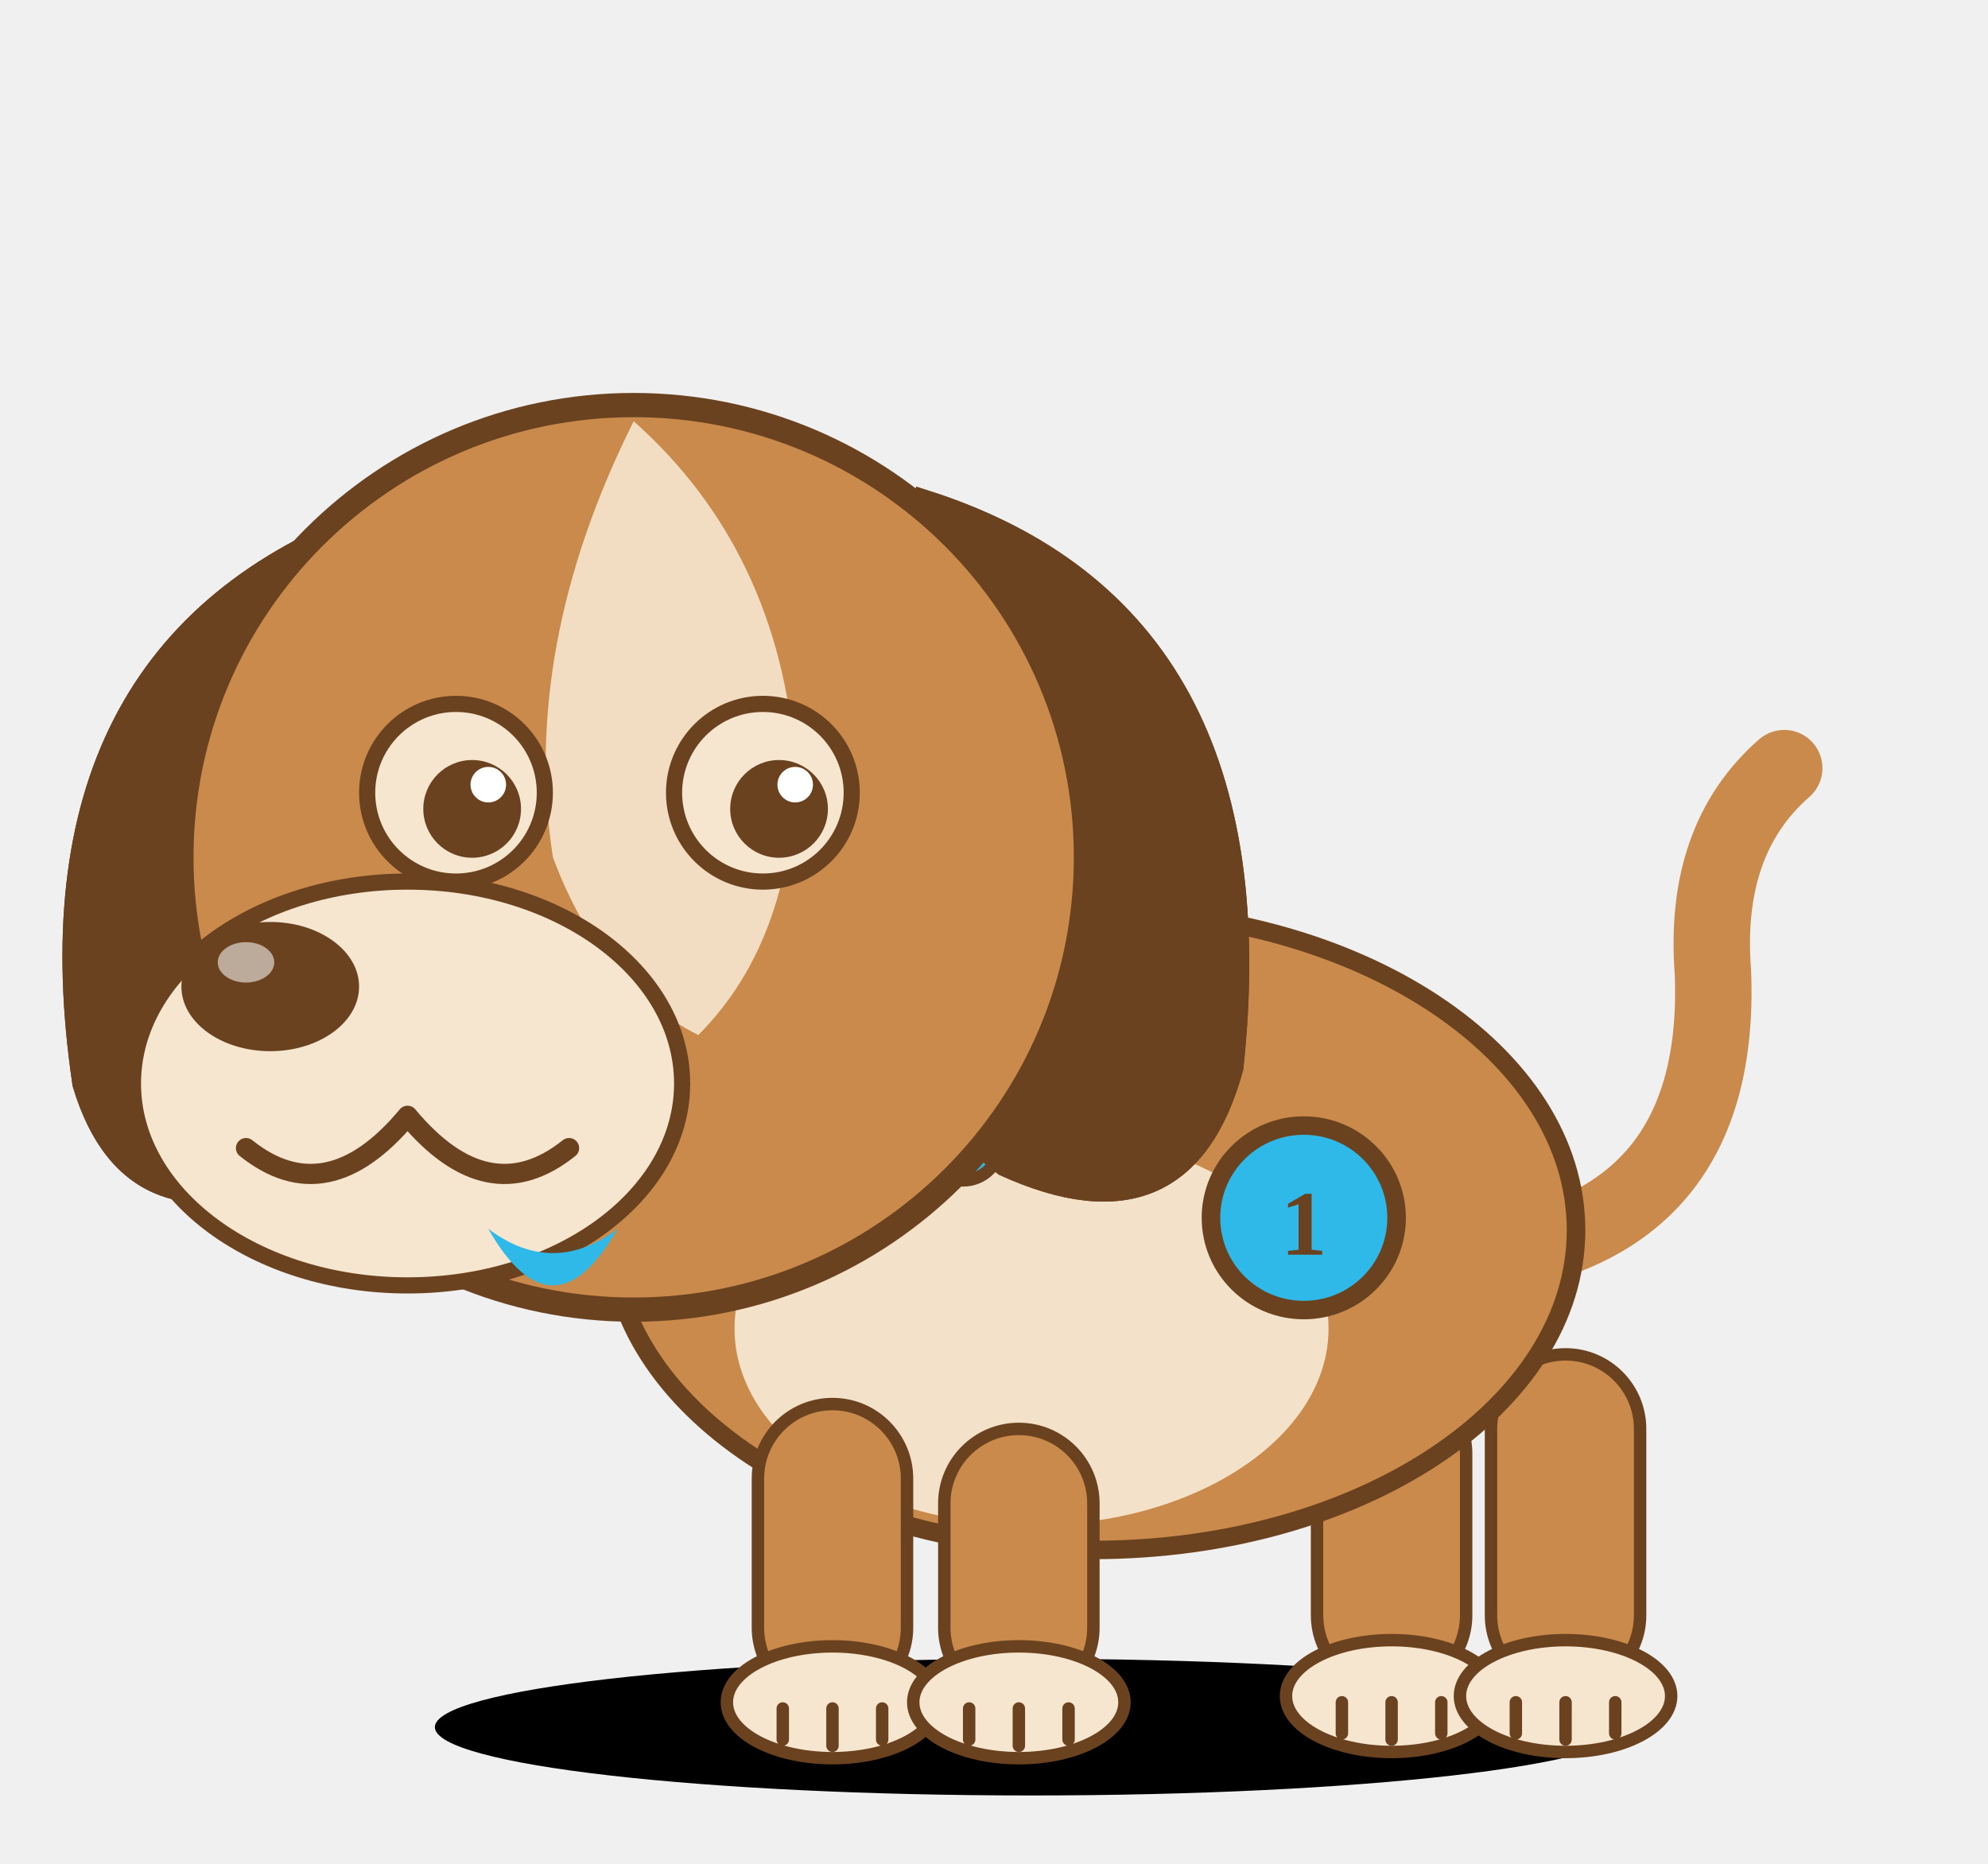
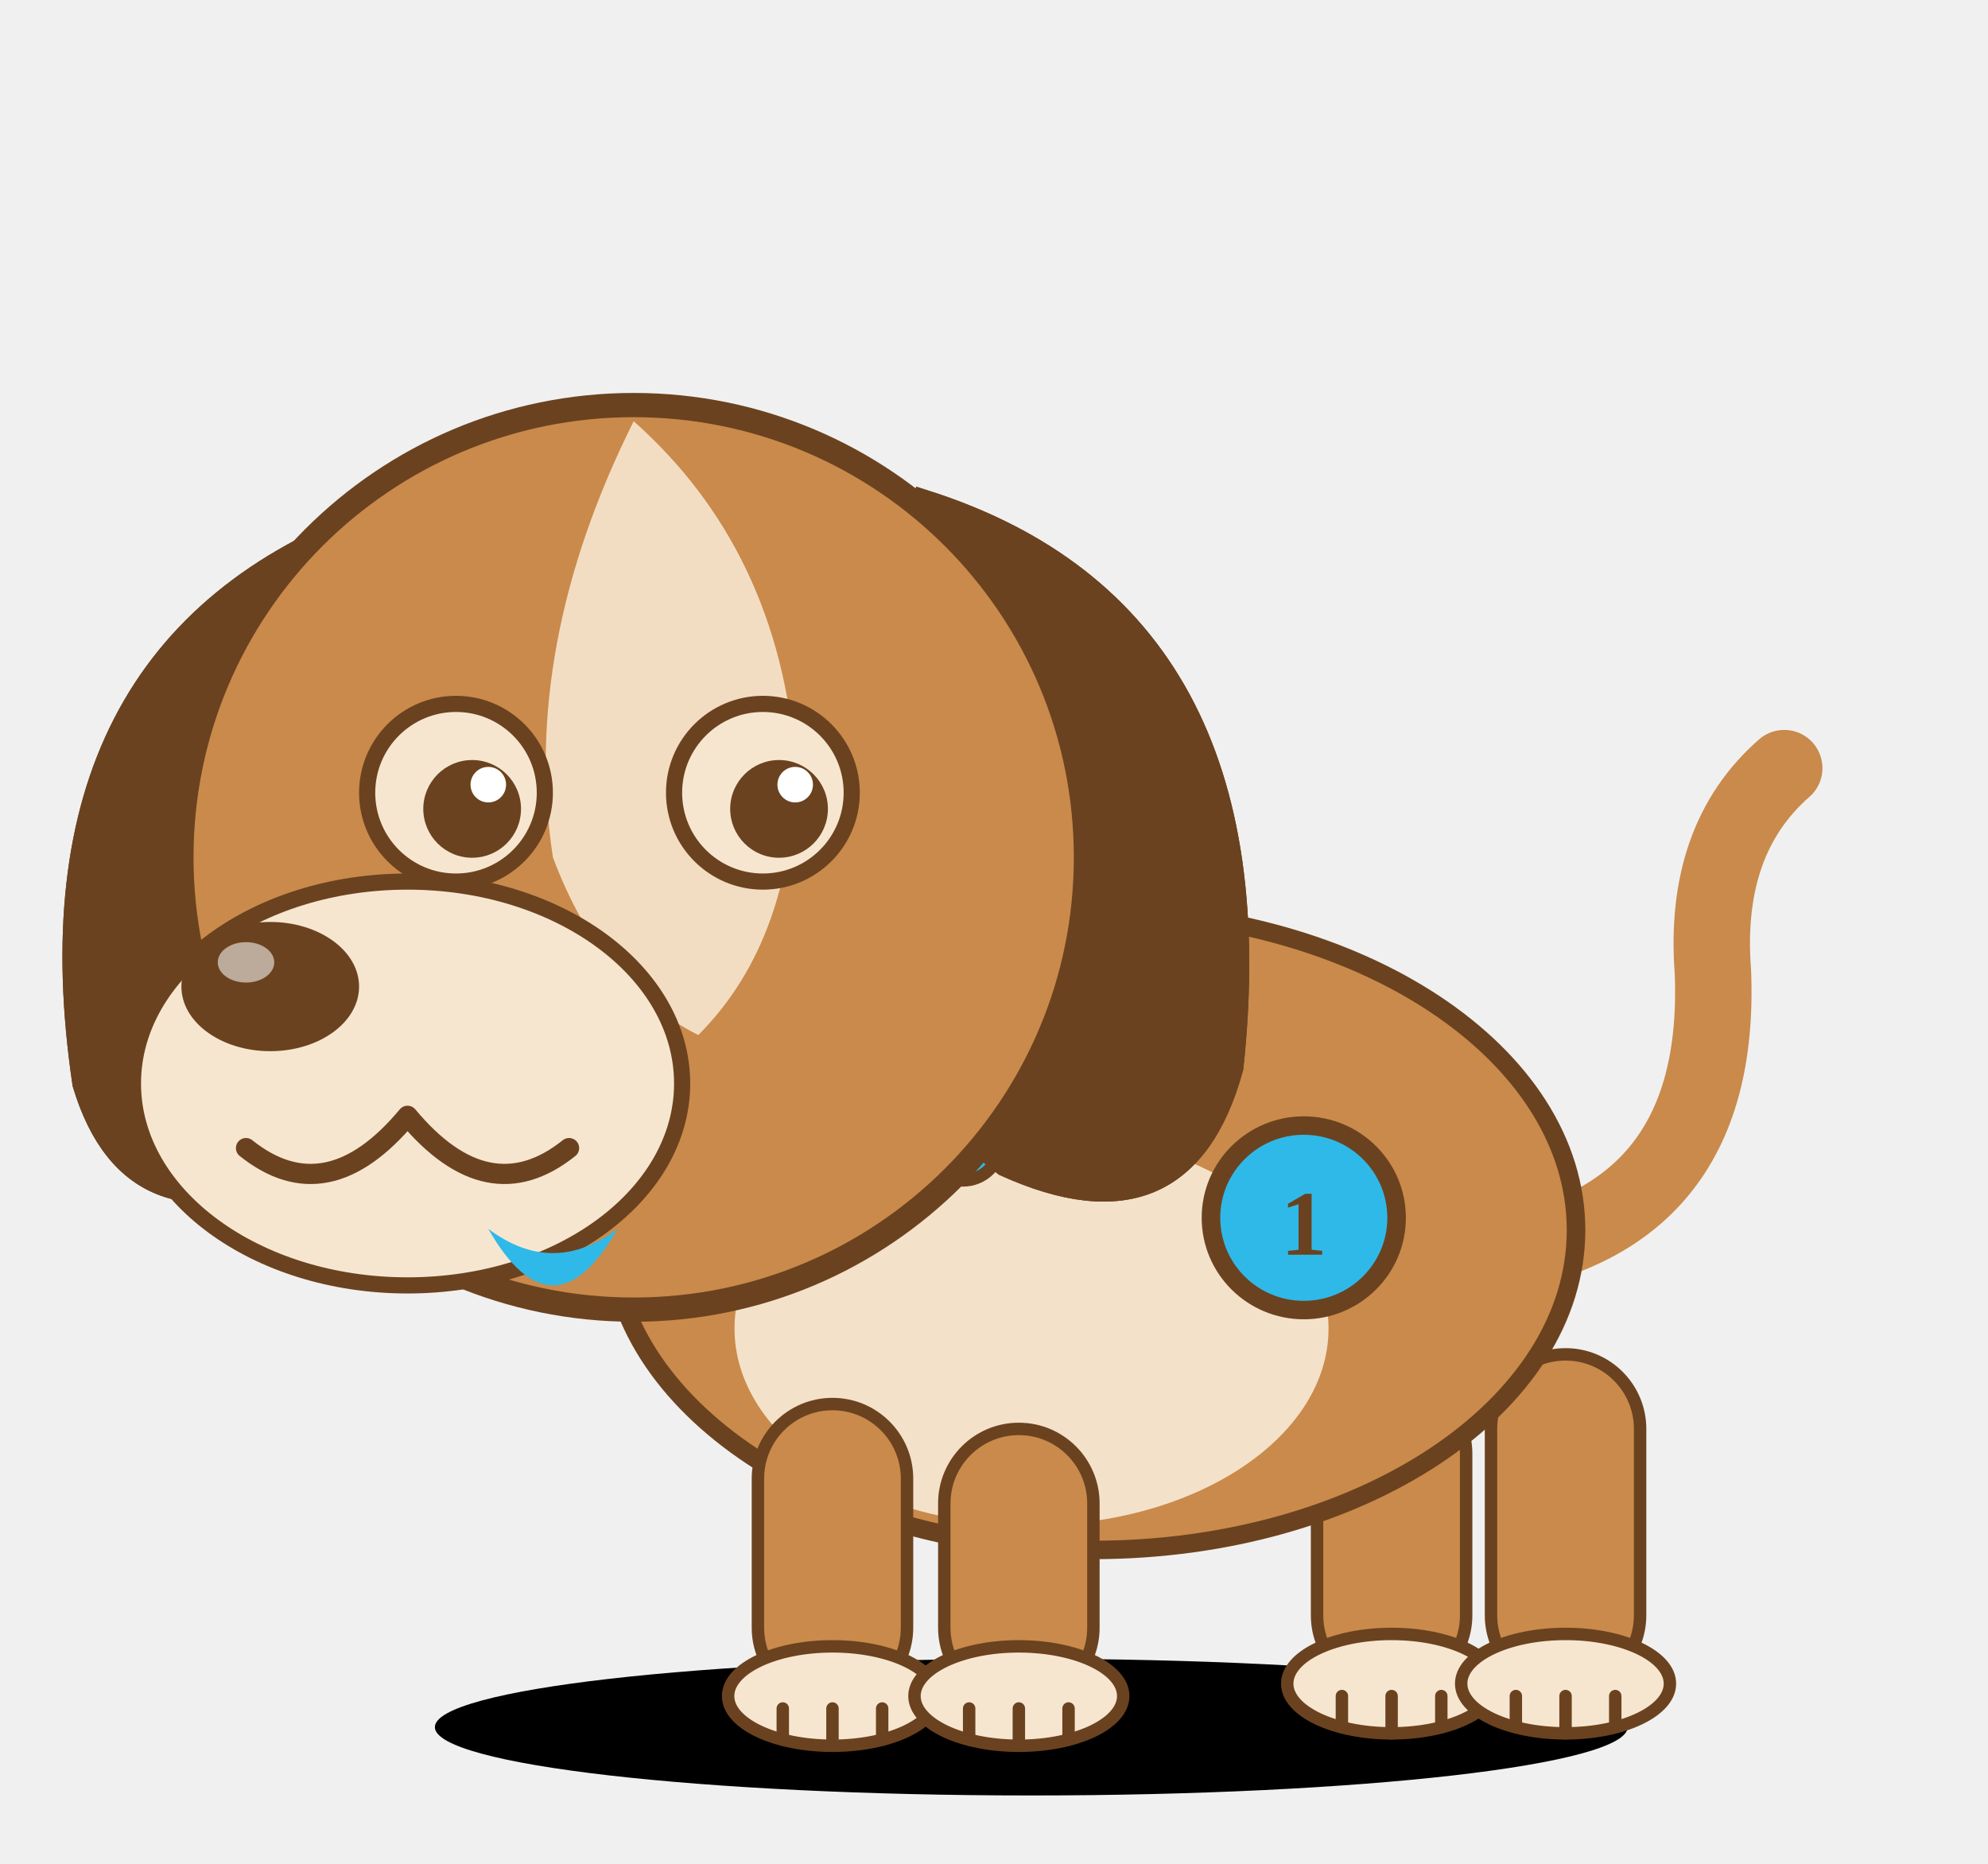
<svg data-v-8c6ae6f0="" viewBox="0 0 320 300" role="img" style="-webkit-filter: saturate(0.9) brightness(1.02);" aria-label="站立的小狗，Lv.1，心情 85/100">
  <ellipse data-v-8c6ae6f0="" class="companion__shadow" cx="166" cy="278" rx="96" ry="11" />
  <g data-v-8c6ae6f0="" transform="translate(238 204) scale(0.82) translate(-238 -204)">
    <g data-v-8c6ae6f0="" class="companion__tail">
      <path data-v-8c6ae6f0="" d="M238 202 Q286 196 284 146 Q282 120 298 106" fill="none" stroke="#c98a4b" stroke-width="15" stroke-linecap="round" />
    </g>
  </g>
  <g data-v-8c6ae6f0="" transform="translate(0 274) scale(1 1) translate(0 -274)" class="companion__legs companion__legs--back">
    <rect data-v-8c6ae6f0="" x="212" y="222" width="24" height="50" rx="12" fill="#c98a4b" stroke="#6b421f" stroke-width="2" />
+     <ellipse data-v-8c6ae6f0="" cx="224" cy="271" rx="16.8" ry="8" fill="#f7e6cf" stroke="#6b421f" stroke-width="2" />
+     <path data-v-8c6ae6f0="" d="M216 273 v5 M224 273 v6 M232 273 v5" stroke="#6b421f" stroke-width="2" stroke-linecap="round" />
    <rect data-v-8c6ae6f0="" x="240" y="218" width="24" height="54" rx="12" fill="#c98a4b" stroke="#6b421f" stroke-width="2" />
-     <ellipse data-v-8c6ae6f0="" cx="224" cy="273" rx="17" ry="9" fill="#f7e6cf" stroke="#6b421f" stroke-width="2" />
-     <ellipse data-v-8c6ae6f0="" cx="252" cy="273" rx="17" ry="9" fill="#f7e6cf" stroke="#6b421f" stroke-width="2" />
-     <path data-v-8c6ae6f0="" d="M216 274 v5 M224 274 v6 M232 274 v5 M244 274 v5 M252 274 v6 M260 274 v5" stroke="#6b421f" stroke-width="2" stroke-linecap="round" />
+     <ellipse data-v-8c6ae6f0="" cx="252" cy="271" rx="16.8" ry="8" fill="#f7e6cf" stroke="#6b421f" stroke-width="2" />
+     <path data-v-8c6ae6f0="" d="M244 273 v5 M252 273 v6 M260 273 v5" stroke="#6b421f" stroke-width="2" stroke-linecap="round" />
  </g>
  <g data-v-8c6ae6f0="" transform="translate(176 198) scale(0.996 0.99) translate(-176 -198)">
    <ellipse data-v-8c6ae6f0="" cx="176" cy="198" rx="78" ry="52" fill="#c98a4b" stroke="#6b421f" stroke-width="3" />
    <ellipse data-v-8c6ae6f0="" cx="166" cy="214" rx="48" ry="32" fill="#f7e6cf" opacity="0.95" />
  </g>
  <g data-v-8c6ae6f0="" transform="translate(176 198) scale(0.996 0.99) translate(-176 -198)" class="companion__badge" aria-hidden="true">
    <circle data-v-8c6ae6f0="" cx="210" cy="196" r="15" fill="#2fb9e8" stroke="#6b421f" stroke-width="3" />
    <text data-v-8c6ae6f0="" x="210" y="202" text-anchor="middle" font-size="15" font-weight="800" fill="#6b421f">1</text>
  </g>
  <g data-v-8c6ae6f0="" transform="translate(0 274) scale(1 1) translate(0 -274)" class="companion__legs companion__legs--front">
    <rect data-v-8c6ae6f0="" x="122" y="226" width="24" height="48" rx="12" fill="#c98a4b" stroke="#6b421f" stroke-width="2" />
+     <ellipse data-v-8c6ae6f0="" cx="134" cy="273" rx="16.8" ry="8" fill="#f7e6cf" stroke="#6b421f" stroke-width="2" />
+     <path data-v-8c6ae6f0="" d="M126 275 v5 M134 275 v6 M142 275 v5" stroke="#6b421f" stroke-width="2" stroke-linecap="round" />
    <rect data-v-8c6ae6f0="" x="152" y="230" width="24" height="44" rx="12" fill="#c98a4b" stroke="#6b421f" stroke-width="2" />
-     <ellipse data-v-8c6ae6f0="" cx="134" cy="274" rx="17" ry="9" fill="#f7e6cf" stroke="#6b421f" stroke-width="2" />
-     <ellipse data-v-8c6ae6f0="" cx="164" cy="274" rx="17" ry="9" fill="#f7e6cf" stroke="#6b421f" stroke-width="2" />
-     <path data-v-8c6ae6f0="" d="M126 275 v5 M134 275 v6 M142 275 v5 M156 275 v5 M164 275 v6 M172 275 v5" stroke="#6b421f" stroke-width="2" stroke-linecap="round" />
+     <ellipse data-v-8c6ae6f0="" cx="164" cy="273" rx="16.8" ry="8" fill="#f7e6cf" stroke="#6b421f" stroke-width="2" />
+     <path data-v-8c6ae6f0="" d="M156 275 v5 M164 275 v6 M172 275 v5" stroke="#6b421f" stroke-width="2" stroke-linecap="round" />
  </g>
-   <path data-v-8c6ae6f0="" d="M124 168 Q150 188 186 172" fill="none" stroke="#2fb9e8" stroke-width="12" stroke-linecap="round" />
-   <circle data-v-8c6ae6f0="" cx="155" cy="184" r="6" fill="#2fb9e8" stroke="#6b421f" stroke-width="2" />
+   <g data-v-8c6ae6f0="">
+     <path data-v-8c6ae6f0="" d="M124 168 Q150 188 186 172" fill="none" stroke="#2fb9e8" stroke-width="12" stroke-linecap="round" />
+     <circle data-v-8c6ae6f0="" cx="155" cy="184" r="6" fill="#2fb9e8" stroke="#6b421f" stroke-width="2" />
+   </g>
  <g data-v-8c6ae6f0="" transform="translate(102 138) scale(1.3) translate(-102 -138)">
-     <g data-v-8c6ae6f0="">
-       <path data-v-8c6ae6f0="" d="M70 96 Q26 112 34 166 Q40 186 62 176 Q78 164 84 136 Z" fill="#6b421f" stroke="#6b421f" stroke-width="3" />
-       <path data-v-8c6ae6f0="" d="M138 94 Q182 108 176 164 Q170 186 148 176 Q132 164 126 136 Z" fill="#6b421f" stroke="#6b421f" stroke-width="3" />
-     </g>
-     <g data-v-8c6ae6f0="" class="companion__generic-face">
+     <g data-v-8c6ae6f0="" transform="translate(0 0)">
      <g data-v-8c6ae6f0="">
        <path data-v-8c6ae6f0="" d="M70 96 Q26 112 34 166 Q40 186 62 176 Q78 164 84 136 Z" fill="#6b421f" stroke="#6b421f" stroke-width="3" />
        <path data-v-8c6ae6f0="" d="M138 94 Q182 108 176 164 Q170 186 148 176 Q132 164 126 136 Z" fill="#6b421f" stroke="#6b421f" stroke-width="3" />
      </g>
-       <circle data-v-8c6ae6f0="" cx="102" cy="138" r="56" fill="#c98a4b" stroke="#6b421f" stroke-width="3" />
-       <path data-v-8c6ae6f0="" d="M102 84 Q88 112 92 138 Q98 154 110 160 Q122 148 122 126 Q120 100 102 84 Z" fill="#f7e6cf" opacity="0.9" />
-       <ellipse data-v-8c6ae6f0="" data-feature="generic-dog-muzzle" cx="74" cy="166" rx="34" ry="25" fill="#f7e6cf" stroke="#6b421f" stroke-width="2" />
-       <ellipse data-v-8c6ae6f0="" cx="57" cy="154" rx="11" ry="8" fill="#6b421f" />
-       <ellipse data-v-8c6ae6f0="" cx="54" cy="151" rx="3.5" ry="2.5" fill="#ffffff" opacity="0.55" />
-       <path data-v-8c6ae6f0="" d="M74 170 Q64 182 54 174 M74 170 Q84 182 94 174" fill="none" stroke="#6b421f" stroke-width="2.5" stroke-linecap="round" />
-       <path data-v-8c6ae6f0="" d="M84 184 Q92 198 100 184 Q92 190 84 184 Z" fill="#2fb9e8" />
-       <g data-v-8c6ae6f0="">
-         <circle data-v-8c6ae6f0="" cx="80" cy="130" r="11" fill="#f7e6cf" stroke="#6b421f" stroke-width="2" />
-         <circle data-v-8c6ae6f0="" cx="118" cy="130" r="11" fill="#f7e6cf" stroke="#6b421f" stroke-width="2" />
-         <circle data-v-8c6ae6f0="" cx="82" cy="132" r="6.05" fill="#6b421f" />
-         <circle data-v-8c6ae6f0="" cx="120" cy="132" r="6.05" fill="#6b421f" />
-         <circle data-v-8c6ae6f0="" cx="84" cy="129" r="2.2" fill="#ffffff" />
-         <circle data-v-8c6ae6f0="" cx="122" cy="129" r="2.2" fill="#ffffff" />
+       <g data-v-8c6ae6f0="" class="companion__generic-face">
+         <g data-v-8c6ae6f0="">
+           <path data-v-8c6ae6f0="" d="M70 96 Q26 112 34 166 Q40 186 62 176 Q78 164 84 136 Z" fill="#6b421f" stroke="#6b421f" stroke-width="3" />
+           <path data-v-8c6ae6f0="" d="M138 94 Q182 108 176 164 Q170 186 148 176 Q132 164 126 136 Z" fill="#6b421f" stroke="#6b421f" stroke-width="3" />
+         </g>
+         <circle data-v-8c6ae6f0="" cx="102" cy="138" r="56" fill="#c98a4b" stroke="#6b421f" stroke-width="3" />
+         <path data-v-8c6ae6f0="" d="M102 84 Q88 112 92 138 Q98 154 110 160 Q122 148 122 126 Q120 100 102 84 Z" fill="#f7e6cf" opacity="0.9" />
+         <ellipse data-v-8c6ae6f0="" data-feature="generic-dog-muzzle" cx="74" cy="166" rx="34" ry="25" fill="#f7e6cf" stroke="#6b421f" stroke-width="2" />
+         <ellipse data-v-8c6ae6f0="" cx="57" cy="154" rx="11" ry="8" fill="#6b421f" />
+         <ellipse data-v-8c6ae6f0="" cx="54" cy="151" rx="3.5" ry="2.5" fill="#ffffff" opacity="0.55" />
+         <path data-v-8c6ae6f0="" d="M74 170 Q64 182 54 174 M74 170 Q84 182 94 174" fill="none" stroke="#6b421f" stroke-width="2.5" stroke-linecap="round" />
+         <path data-v-8c6ae6f0="" d="M84 184 Q92 198 100 184 Q92 190 84 184 Z" fill="#2fb9e8" />
+         <g data-v-8c6ae6f0="">
+           <circle data-v-8c6ae6f0="" cx="80" cy="130" r="11" fill="#f7e6cf" stroke="#6b421f" stroke-width="2" />
+           <circle data-v-8c6ae6f0="" cx="118" cy="130" r="11" fill="#f7e6cf" stroke="#6b421f" stroke-width="2" />
+           <circle data-v-8c6ae6f0="" cx="82" cy="132" r="6.05" fill="#6b421f" />
+           <circle data-v-8c6ae6f0="" cx="120" cy="132" r="6.05" fill="#6b421f" />
+           <circle data-v-8c6ae6f0="" cx="84" cy="129" r="2.2" fill="#ffffff" />
+           <circle data-v-8c6ae6f0="" cx="122" cy="129" r="2.2" fill="#ffffff" />
+         </g>
      </g>
    </g>
  </g>
</svg>
